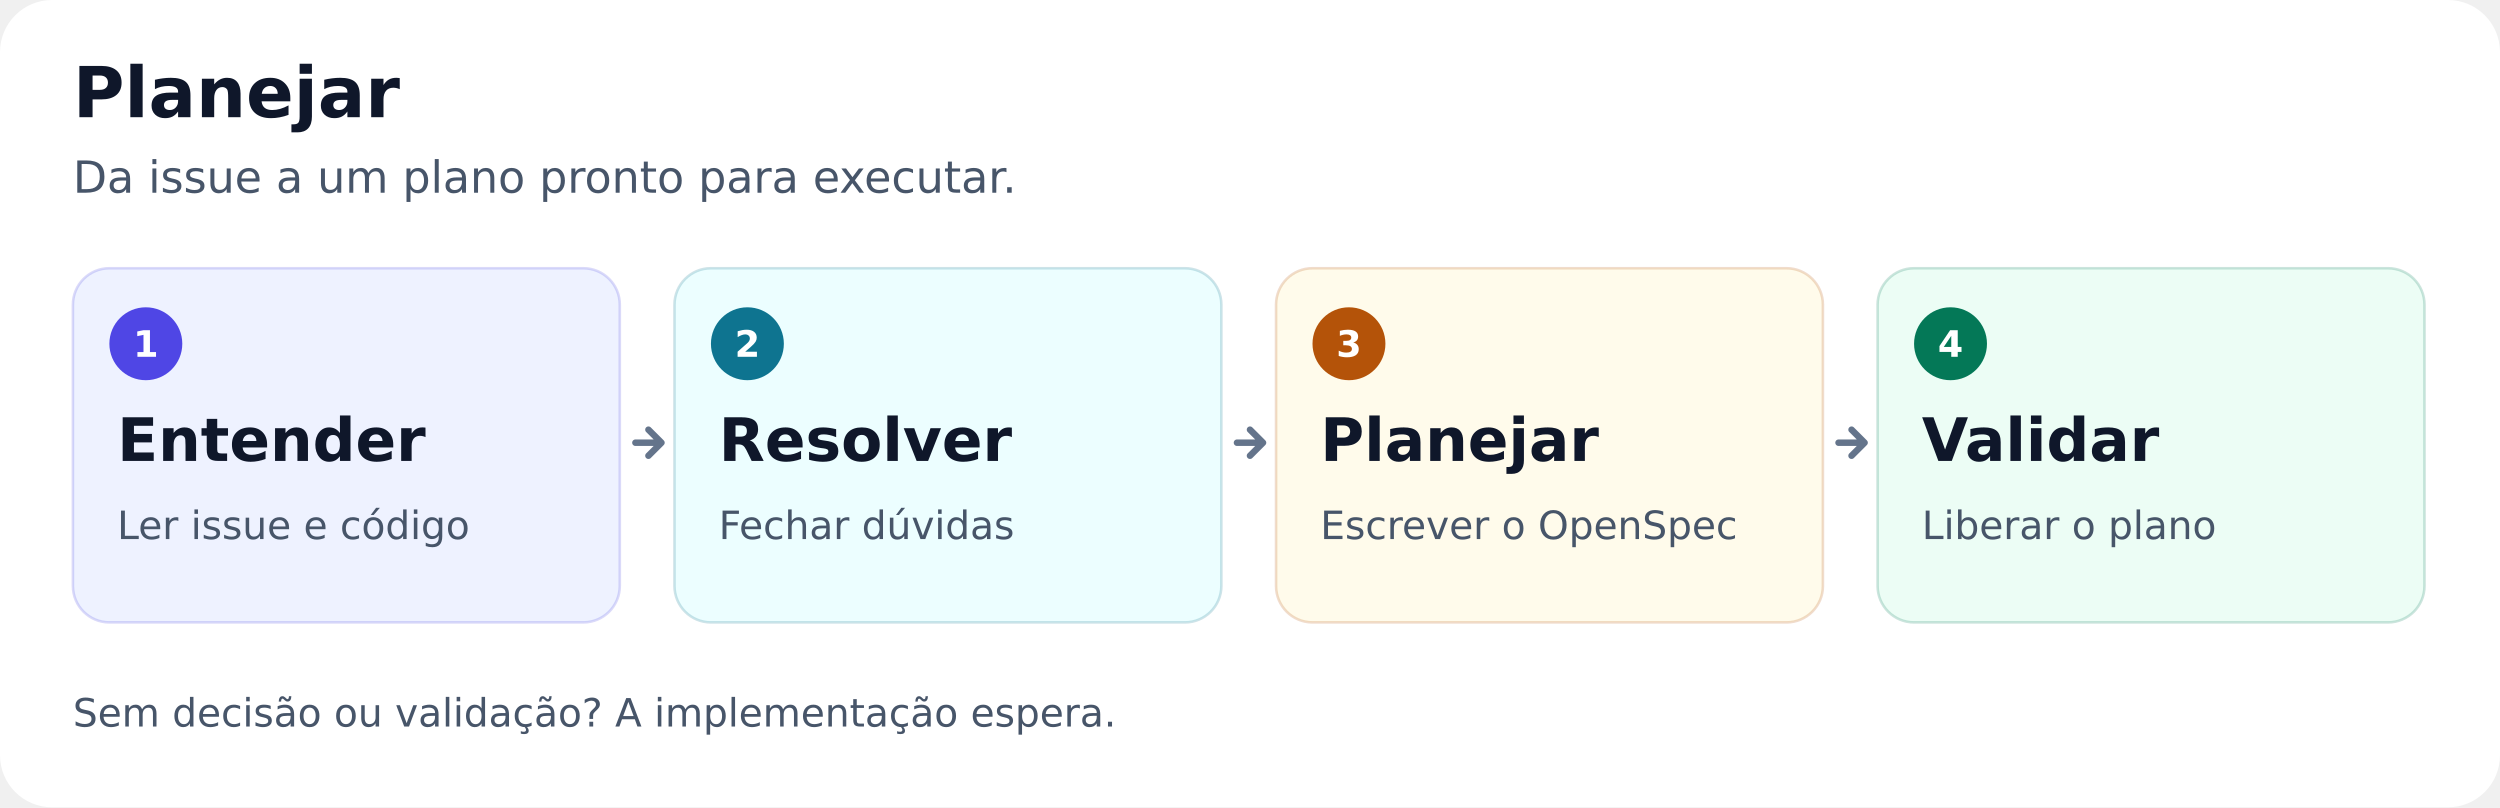
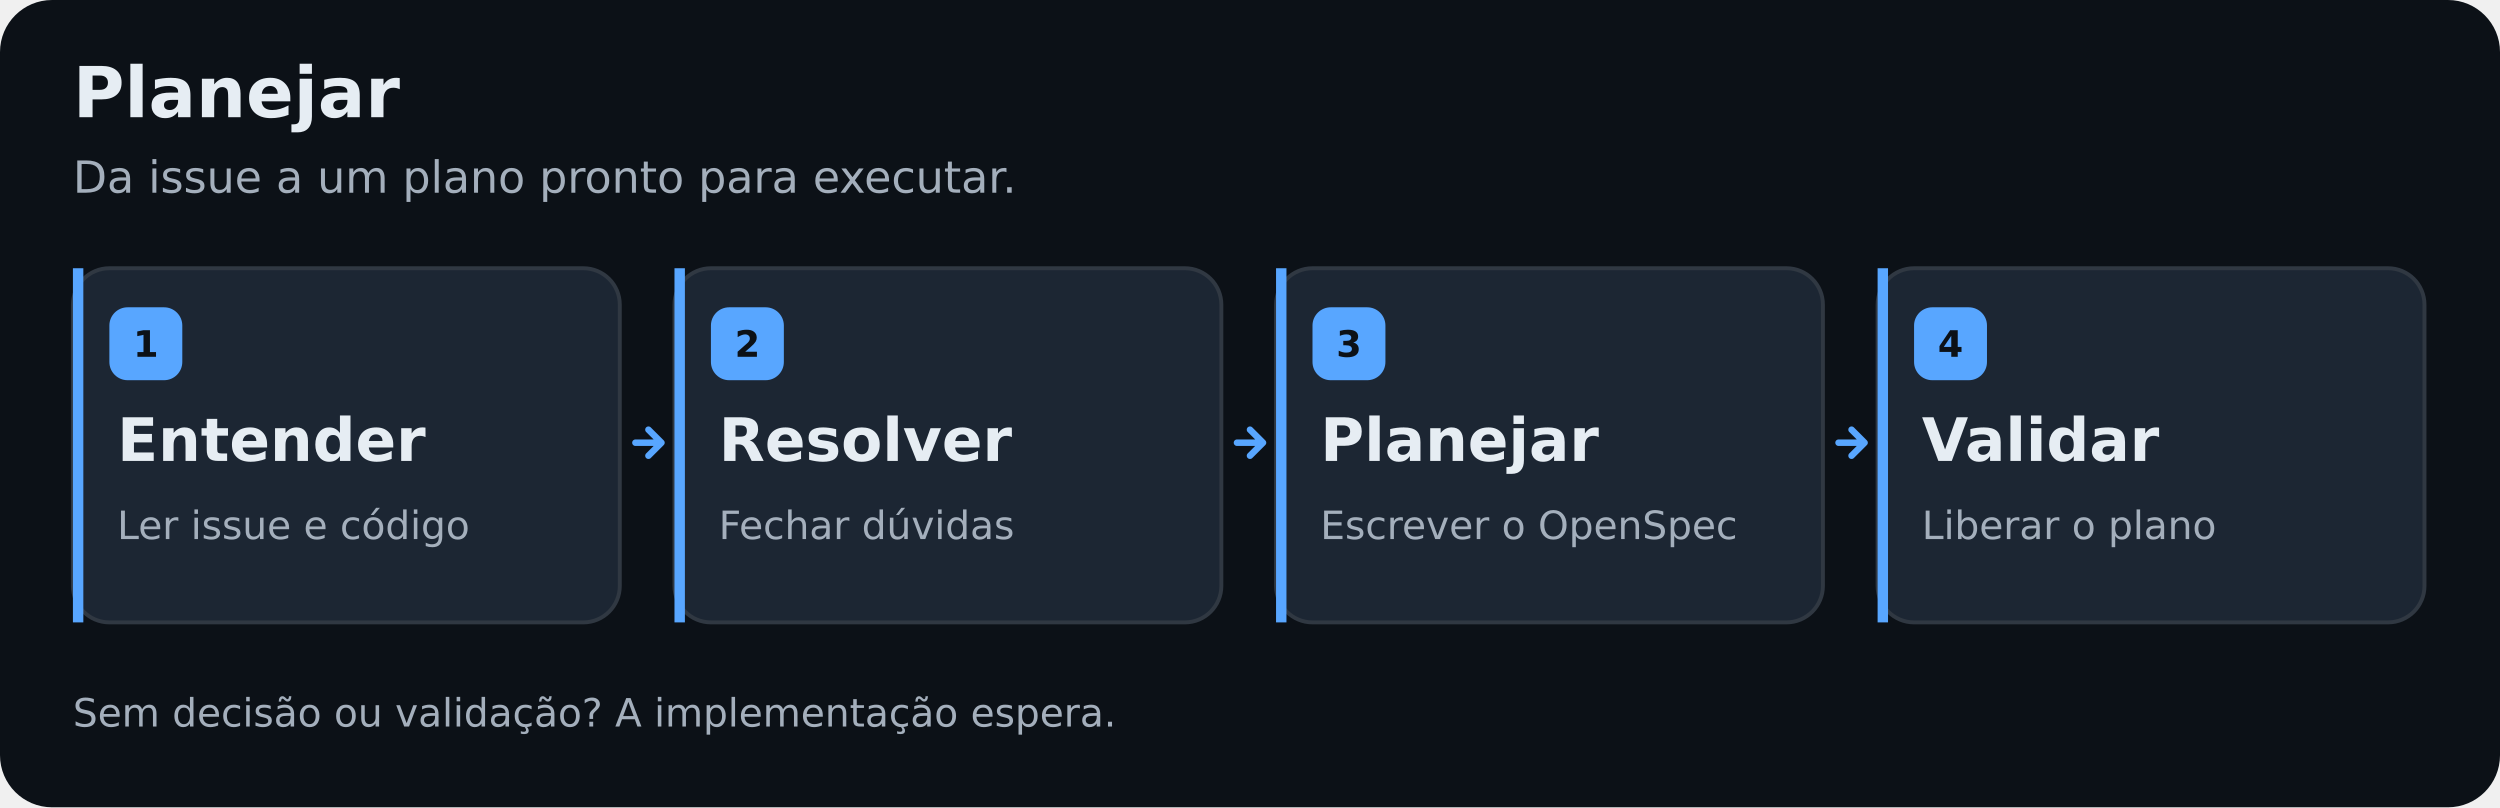
- <svg xmlns="http://www.w3.org/2000/svg" width="960" height="310" viewBox="0 0 960 310" role="img" aria-labelledby="title desc">
-   <rect width="960" height="310" rx="20" fill="#ffffff" />
-   <g font-family="DejaVu Sans,Arial,sans-serif">
-     <text x="28" y="45" font-size="27" font-weight="700" fill="#0f172a">Planejar</text>
-     <text x="28" y="74" font-size="17" fill="#475569">Da issue a um plano pronto para executar.</text>
-     <rect x="28" y="103" width="210" height="136" rx="14" fill="#eef2ff" stroke="#4f46e5" stroke-opacity=".2" />
-     <circle cx="56" cy="132" r="14" fill="#4f46e5" />
-     <text x="56" y="137" text-anchor="middle" fill="white" font-size="14" font-weight="700">1</text>
-     <text x="45" y="177" font-size="23" font-weight="700" fill="#0f172a">Entender</text>
-     <text x="45" y="207" font-size="15" fill="#475569">Ler issue e código</text>
-     <path d="M 244 170 h 9 m -4 -5 l 5 5 -5 5" fill="none" stroke="#64748b" stroke-width="2.5" stroke-linecap="round" stroke-linejoin="round" />
-     <rect x="259" y="103" width="210" height="136" rx="14" fill="#ecfeff" stroke="#0e7490" stroke-opacity=".2" />
-     <circle cx="287" cy="132" r="14" fill="#0e7490" />
-     <text x="287" y="137" text-anchor="middle" fill="white" font-size="14" font-weight="700">2</text>
-     <text x="276" y="177" font-size="23" font-weight="700" fill="#0f172a">Resolver</text>
-     <text x="276" y="207" font-size="15" fill="#475569">Fechar dúvidas</text>
-     <path d="M 475 170 h 9 m -4 -5 l 5 5 -5 5" fill="none" stroke="#64748b" stroke-width="2.5" stroke-linecap="round" stroke-linejoin="round" />
-     <rect x="490" y="103" width="210" height="136" rx="14" fill="#fffbeb" stroke="#b45309" stroke-opacity=".2" />
-     <circle cx="518" cy="132" r="14" fill="#b45309" />
-     <text x="518" y="137" text-anchor="middle" fill="white" font-size="14" font-weight="700">3</text>
-     <text x="507" y="177" font-size="23" font-weight="700" fill="#0f172a">Planejar</text>
-     <text x="507" y="207" font-size="15" fill="#475569">Escrever o OpenSpec</text>
-     <path d="M 706 170 h 9 m -4 -5 l 5 5 -5 5" fill="none" stroke="#64748b" stroke-width="2.5" stroke-linecap="round" stroke-linejoin="round" />
-     <rect x="721" y="103" width="210" height="136" rx="14" fill="#ecfdf5" stroke="#047857" stroke-opacity=".2" />
-     <circle cx="749" cy="132" r="14" fill="#047857" />
-     <text x="749" y="137" text-anchor="middle" fill="white" font-size="14" font-weight="700">4</text>
-     <text x="738" y="177" font-size="23" font-weight="700" fill="#0f172a">Validar</text>
-     <text x="738" y="207" font-size="15" fill="#475569">Liberar o plano</text>
-     <text x="28" y="279" font-size="15" fill="#475569">Sem decisão ou validação? A implementação espera.</text>
+ <svg xmlns="http://www.w3.org/2000/svg" width="960" height="310" viewBox="0 0 960 310" role="img" aria-labelledby="title desc" font-family="DejaVu Sans, sans-serif">
+   <rect width="960" height="310" rx="20" fill="#0c1117" />
+   <g font-family="DejaVu Sans, sans-serif">
+     <text x="28" y="45" font-size="27" font-weight="700" fill="#e6edf3">Planejar</text>
+     <text x="28" y="74" font-size="17" fill="#a4afbc">Da issue a um plano pronto para executar.</text>
+     <rect x="28" y="103" width="210" height="136" rx="14" fill="#1c2633" stroke="#303842" stroke-opacity="1" stroke-width="1.5" />
+     <rect x="28" y="103" width="4" height="136" fill="#58a6ff" />
+     <rect x="42" y="118" width="28" height="28" rx="7" fill="#58a6ff" />
+     <text x="56" y="137" text-anchor="middle" fill="#0c1117" font-size="14" font-weight="700">1</text>
+     <text x="45" y="177" font-size="23" font-weight="700" fill="#e6edf3">Entender</text>
+     <text x="45" y="207" font-size="15" fill="#a4afbc">Ler issue e código</text>
+     <path d="M 244 170 h 9 m -4 -5 l 5 5 -5 5" fill="none" stroke="#58a6ff" stroke-width="2.5" stroke-linecap="round" stroke-linejoin="round" />
+     <rect x="259" y="103" width="210" height="136" rx="14" fill="#1c2633" stroke="#303842" stroke-opacity="1" stroke-width="1.5" />
+     <rect x="259" y="103" width="4" height="136" fill="#58a6ff" />
+     <rect x="273" y="118" width="28" height="28" rx="7" fill="#58a6ff" />
+     <text x="287" y="137" text-anchor="middle" fill="#0c1117" font-size="14" font-weight="700">2</text>
+     <text x="276" y="177" font-size="23" font-weight="700" fill="#e6edf3">Resolver</text>
+     <text x="276" y="207" font-size="15" fill="#a4afbc">Fechar dúvidas</text>
+     <path d="M 475 170 h 9 m -4 -5 l 5 5 -5 5" fill="none" stroke="#58a6ff" stroke-width="2.5" stroke-linecap="round" stroke-linejoin="round" />
+     <rect x="490" y="103" width="210" height="136" rx="14" fill="#1c2633" stroke="#303842" stroke-opacity="1" stroke-width="1.5" />
+     <rect x="490" y="103" width="4" height="136" fill="#58a6ff" />
+     <rect x="504" y="118" width="28" height="28" rx="7" fill="#58a6ff" />
+     <text x="518" y="137" text-anchor="middle" fill="#0c1117" font-size="14" font-weight="700">3</text>
+     <text x="507" y="177" font-size="23" font-weight="700" fill="#e6edf3">Planejar</text>
+     <text x="507" y="207" font-size="15" fill="#a4afbc">Escrever o OpenSpec</text>
+     <path d="M 706 170 h 9 m -4 -5 l 5 5 -5 5" fill="none" stroke="#58a6ff" stroke-width="2.5" stroke-linecap="round" stroke-linejoin="round" />
+     <rect x="721" y="103" width="210" height="136" rx="14" fill="#1c2633" stroke="#303842" stroke-opacity="1" stroke-width="1.5" />
+     <rect x="721" y="103" width="4" height="136" fill="#58a6ff" />
+     <rect x="735" y="118" width="28" height="28" rx="7" fill="#58a6ff" />
+     <text x="749" y="137" text-anchor="middle" fill="#0c1117" font-size="14" font-weight="700">4</text>
+     <text x="738" y="177" font-size="23" font-weight="700" fill="#e6edf3">Validar</text>
+     <text x="738" y="207" font-size="15" fill="#a4afbc">Liberar o plano</text>
+     <text x="28" y="279" font-size="15" fill="#a4afbc">Sem decisão ou validação? A implementação espera.</text>
  </g>
</svg>
